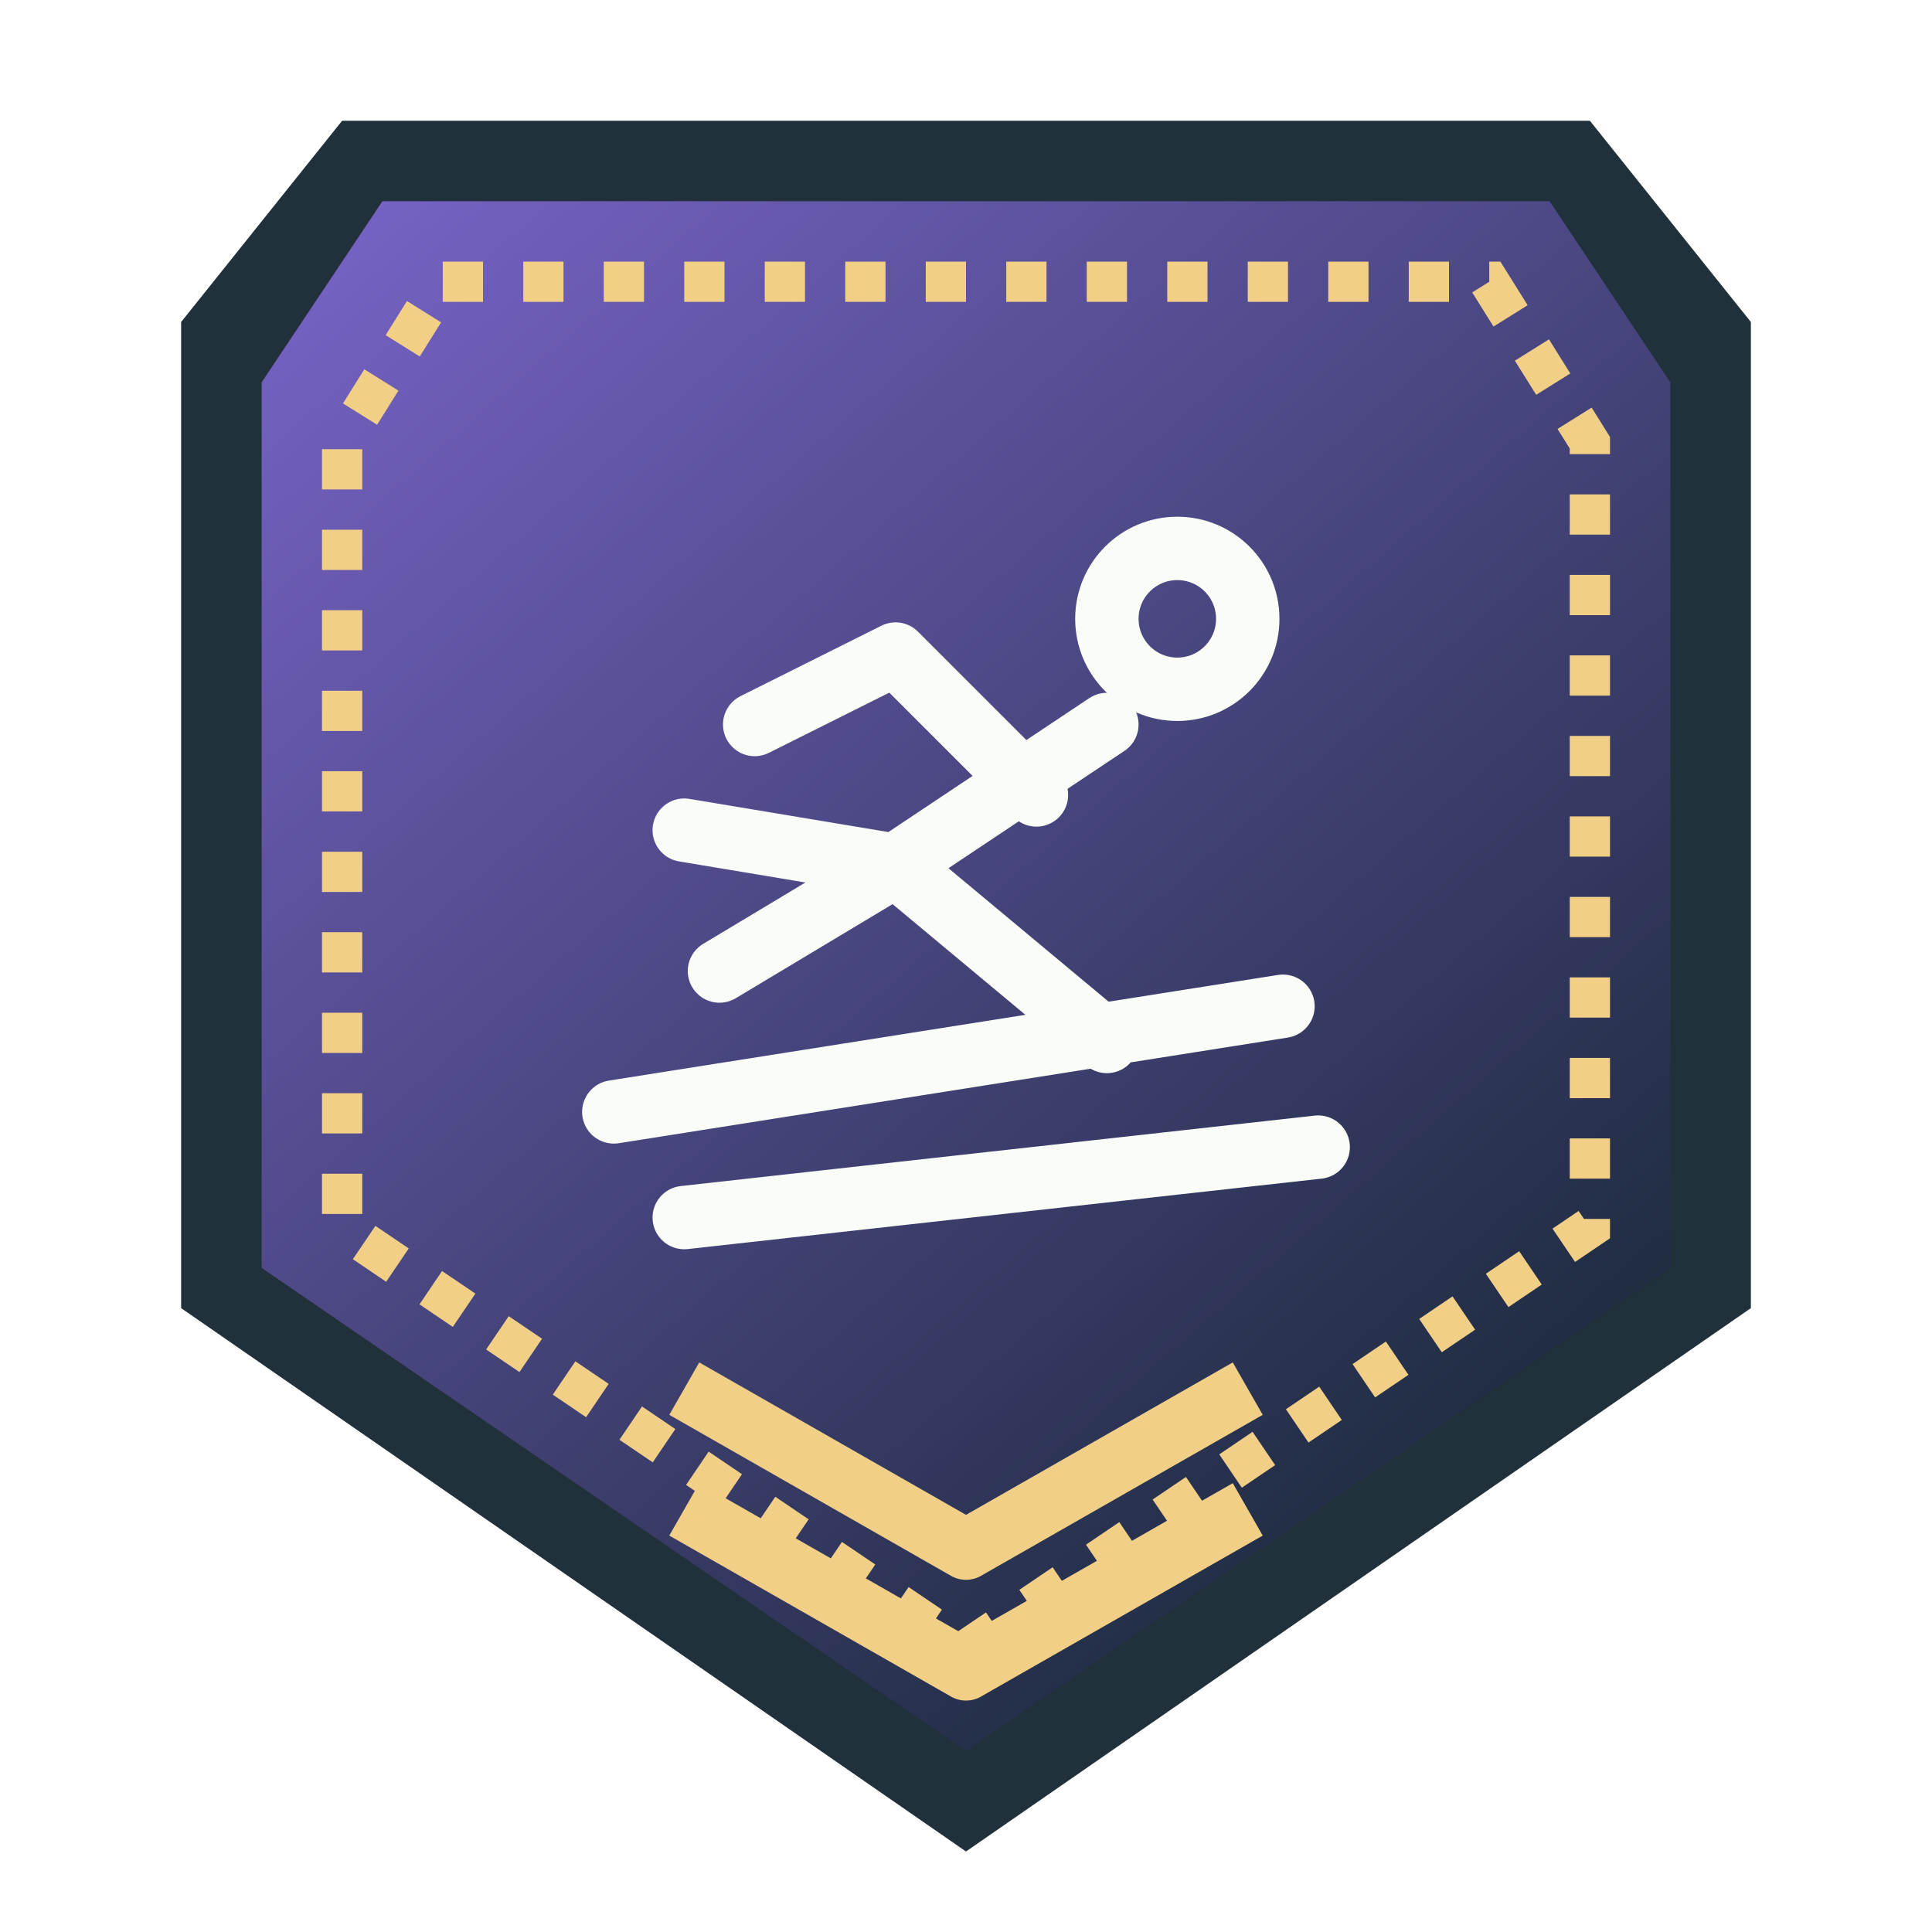
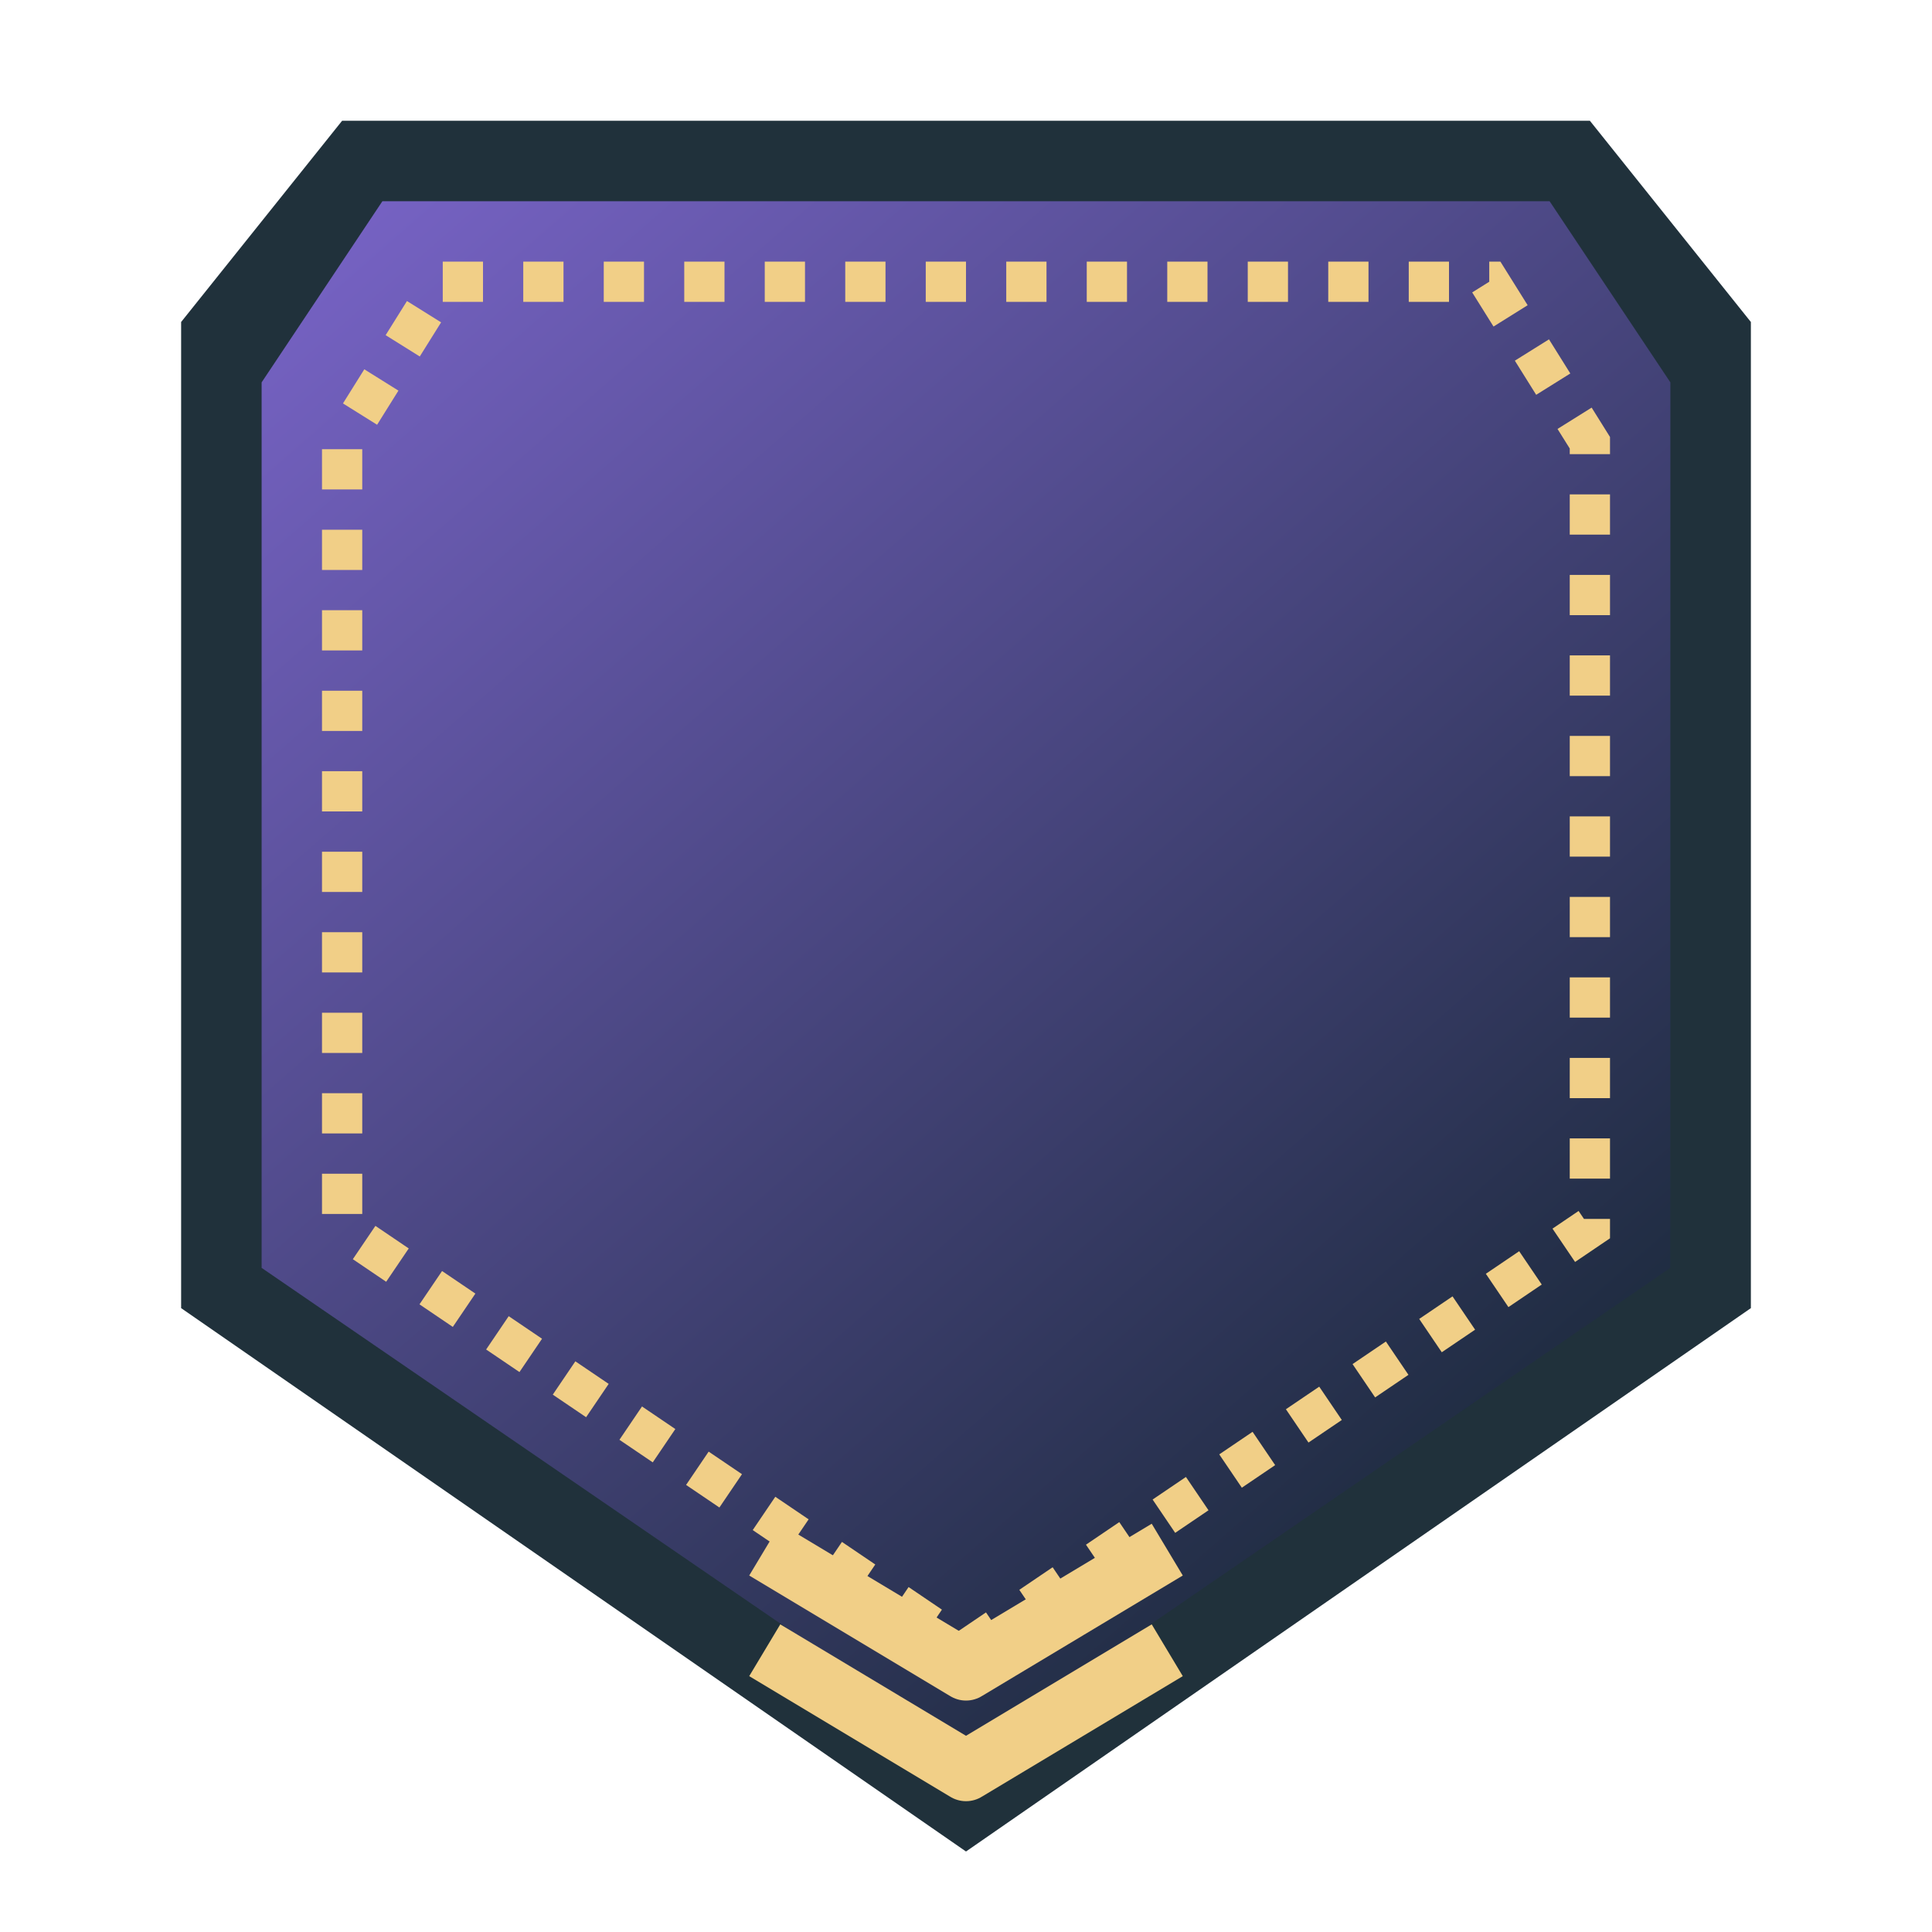
<svg xmlns="http://www.w3.org/2000/svg" viewBox="0 0 96 96">
  <defs>
    <linearGradient id="cloth" x2=".8" y2="1">
      <stop stop-color="#7964c8" />
      <stop offset="1" stop-color="#172735" />
    </linearGradient>
  </defs>
  <path d="M17 6h62l8 10v49L48 92 9 65V16Z" fill="#20313b" />
  <path d="M19 10h58l6 9v44L48 87 13 63V19Z" fill="url(#cloth)" />
  <path d="M22 14h52l5 8v39L48 82 17 61V22Z" fill="none" stroke="#f1cf87" stroke-width="2" stroke-dasharray="2 2" />
-   <g transform="translate(27 22) scale(1.75)" fill="none" stroke="#f9fcf7" stroke-width="1.8" stroke-linecap="round" stroke-linejoin="round">
-     <circle cx="18" cy="5" r="2" />
-     <path d="m16 8-6 4-6-1m10-1-4-4-4 2m4 4 6 5m-6-5-5 3M2 19l19-3M4 22l18-2" />
-   </g>
-   <path d="m34 69 14 8 14-8m-28 6 14 8 14-8" fill="none" stroke="#f1cf87" stroke-width="3" stroke-linejoin="round" />
+   <path d="m38 77 10 6 10-6m-20 5 10 6 10-6" fill="none" stroke="#f1cf87" stroke-width="3" stroke-linejoin="round" />
</svg>
